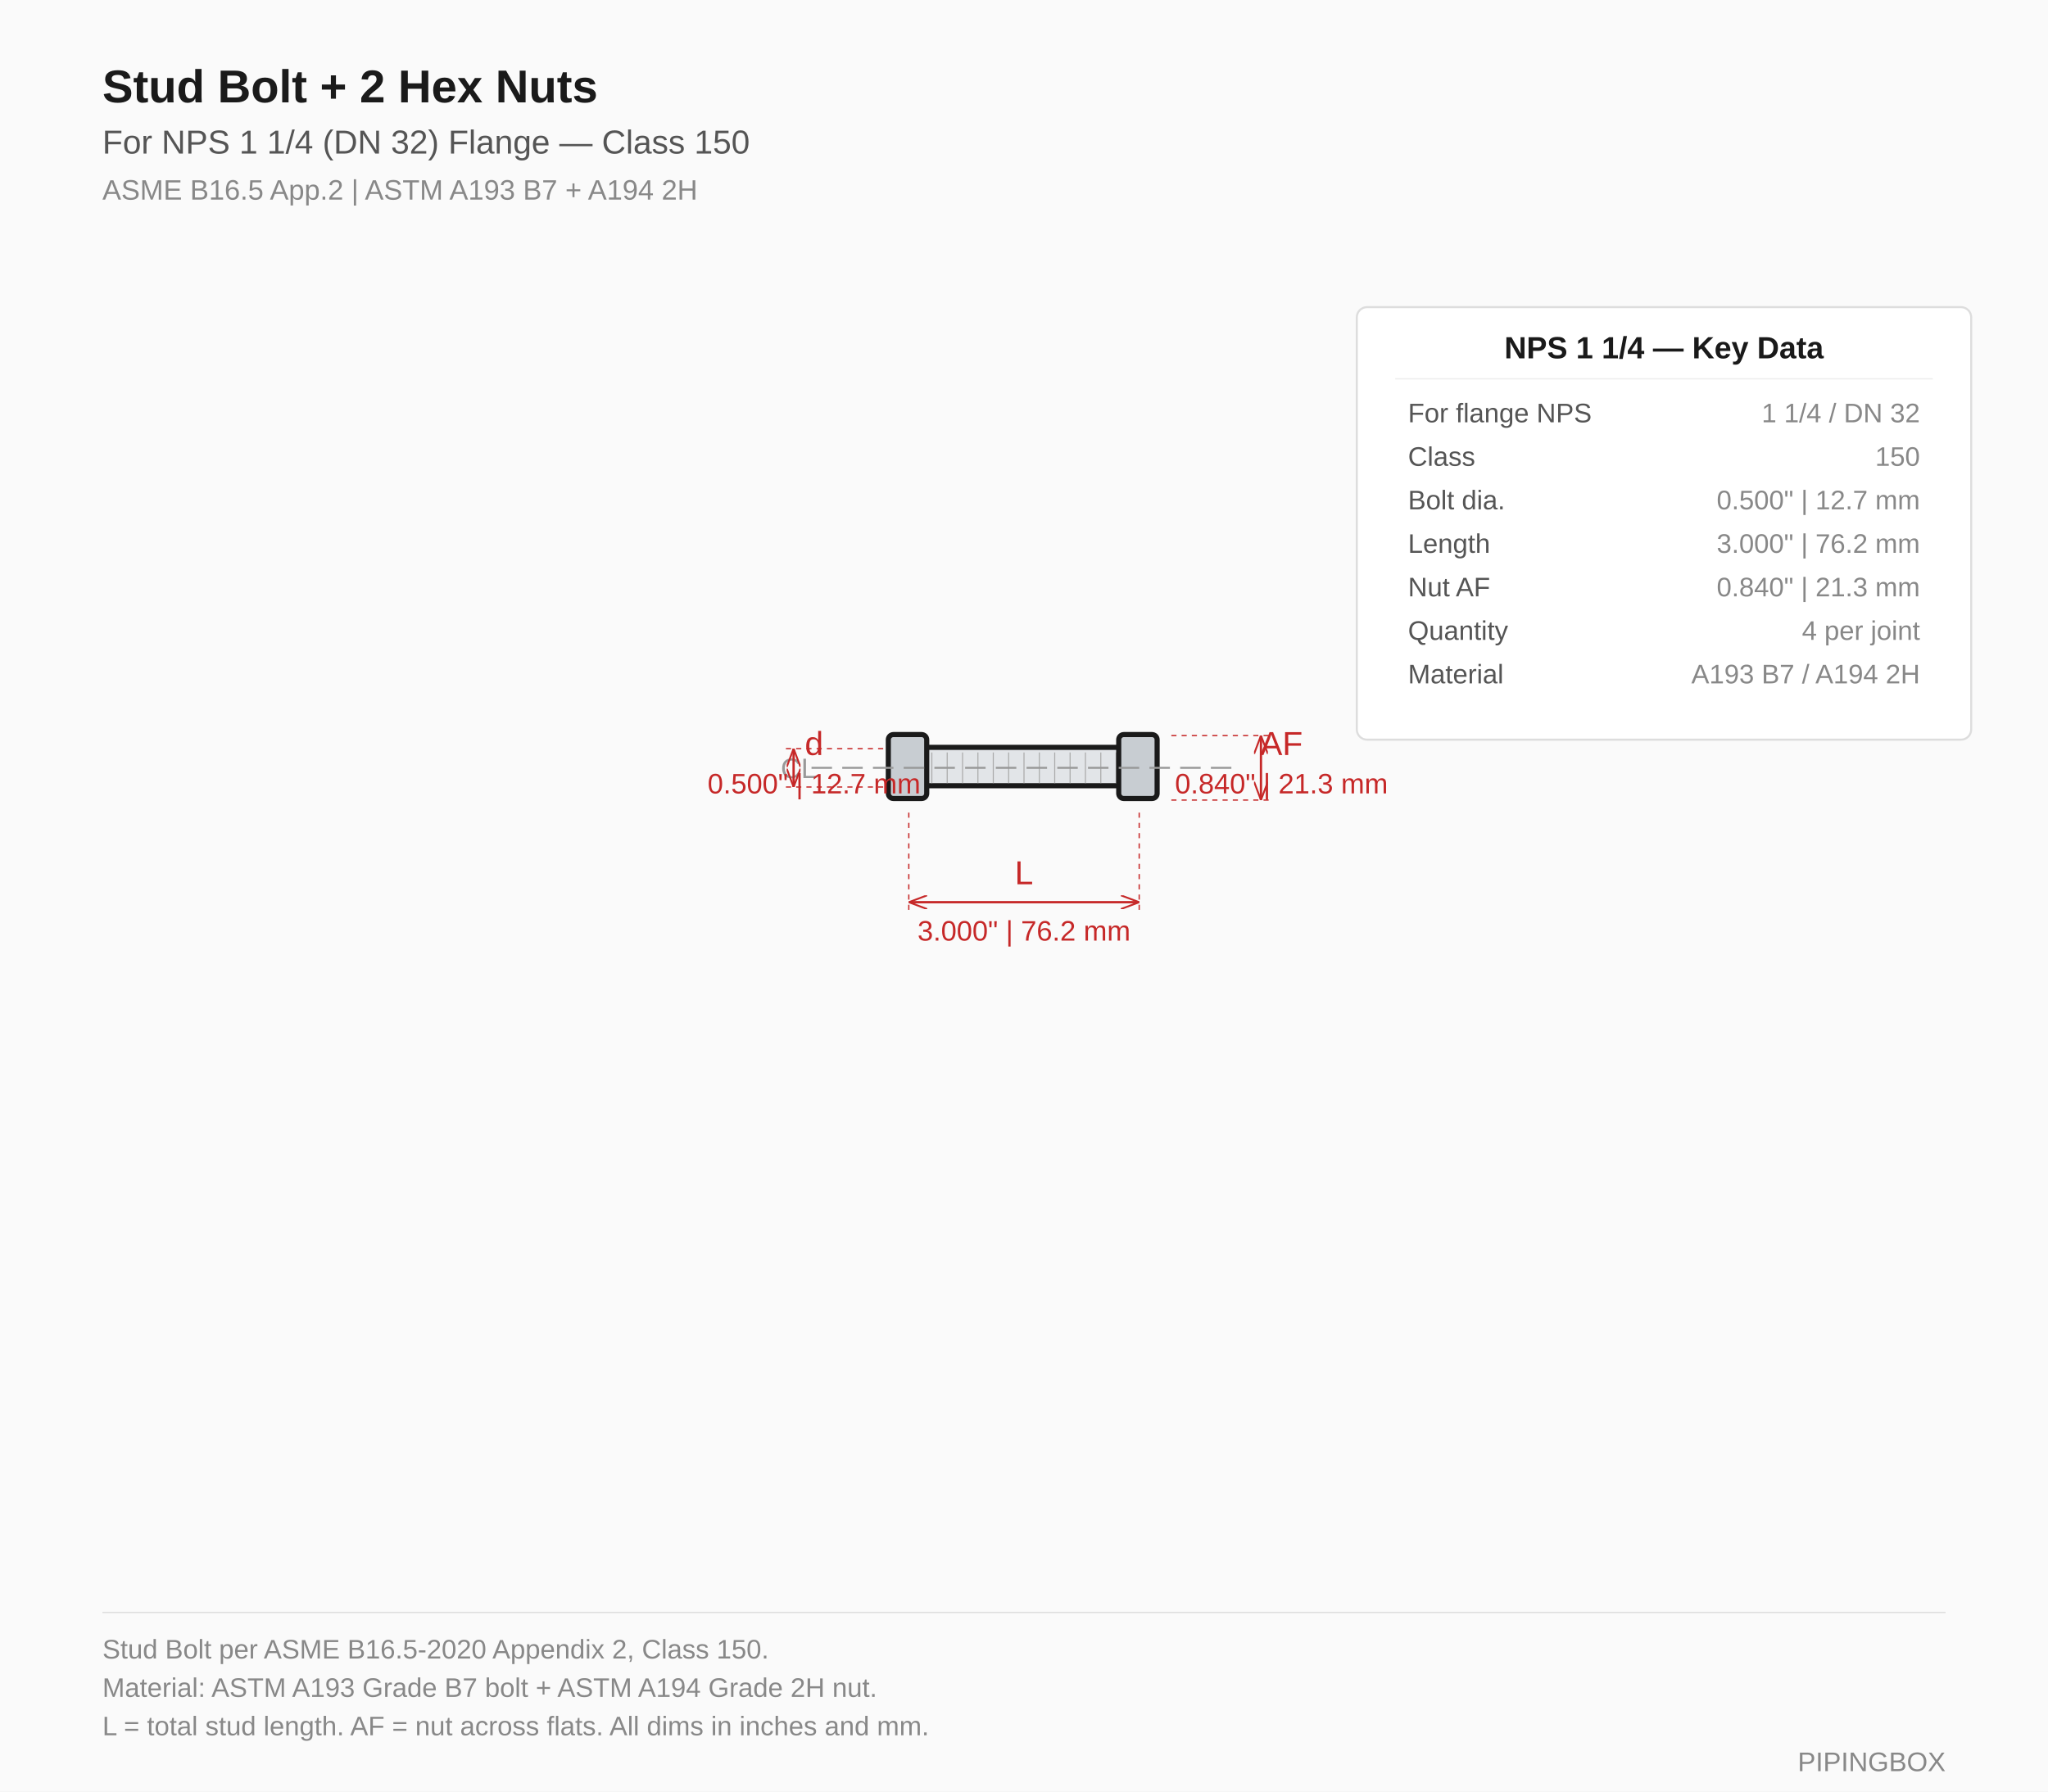
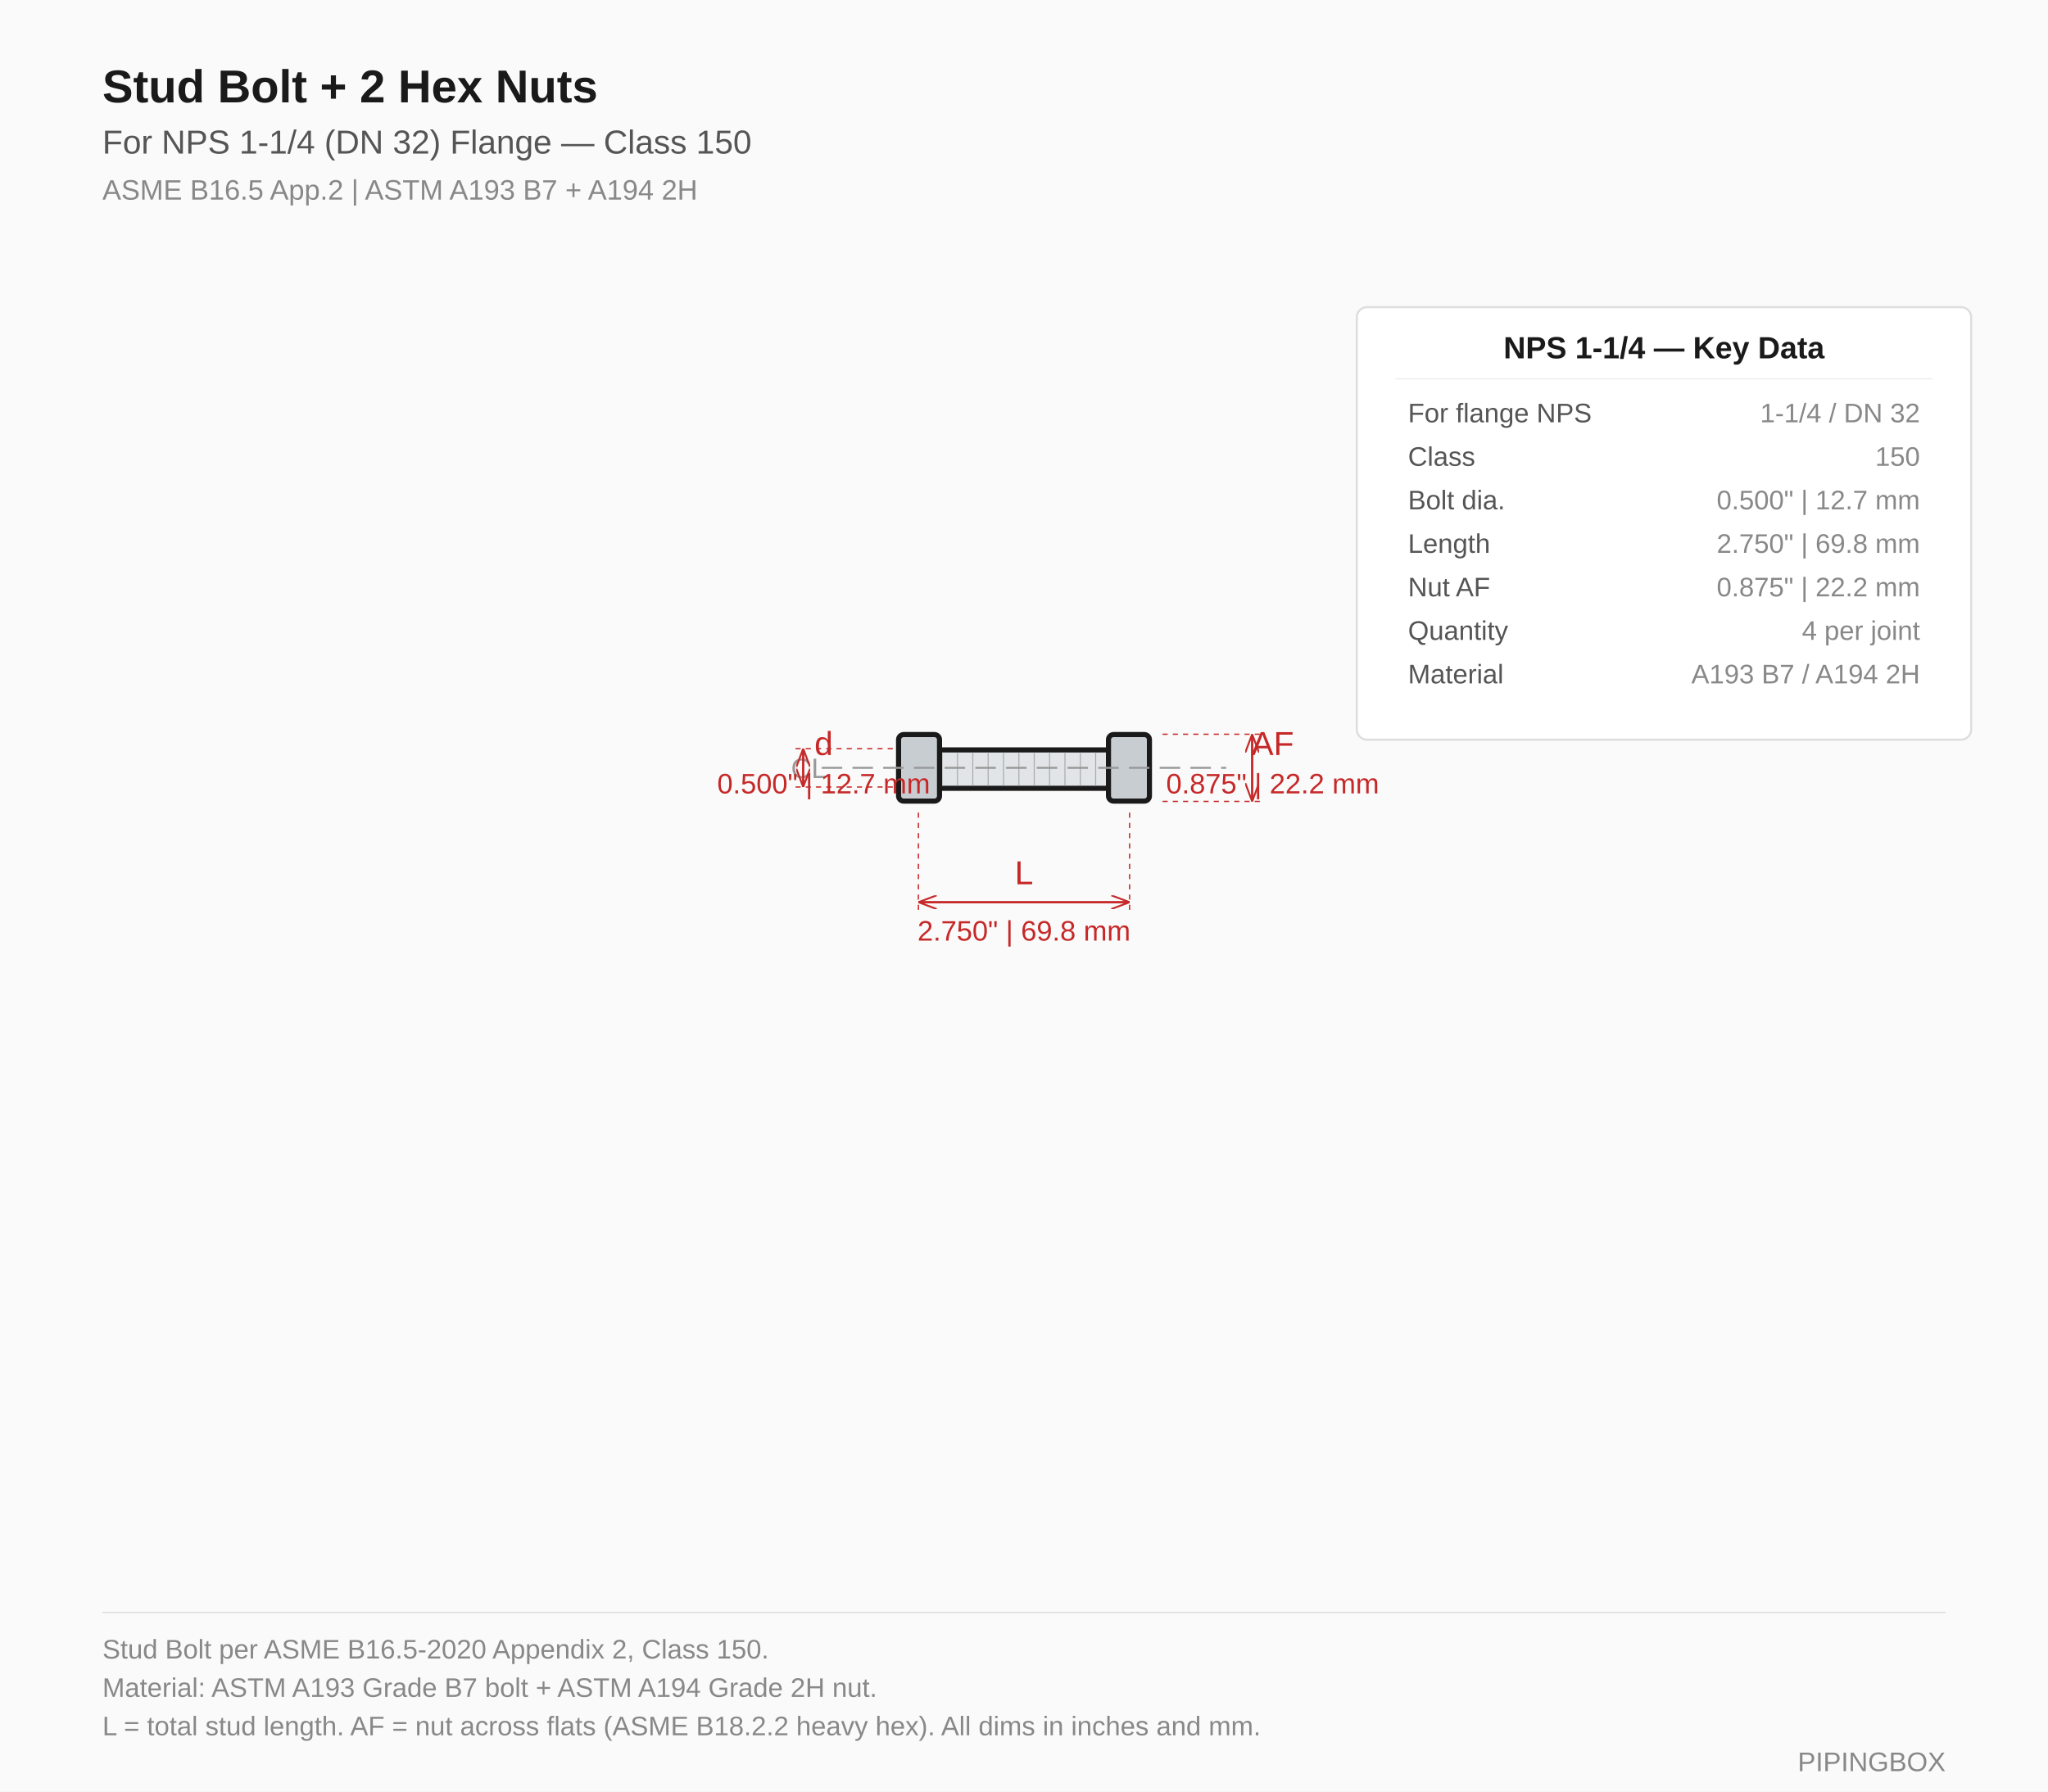
<svg xmlns="http://www.w3.org/2000/svg" viewBox="0 0 800 700" width="800" height="700">
  <defs>
    <style>
    .profile{stroke:#1a1a1a;stroke-width:2;fill:#e2e5e8}
    .bore{stroke:#555;stroke-width:1;fill:none;stroke-dasharray:4 2}
    .centerline{stroke:#999;stroke-width:.8;stroke-dasharray:8 4;fill:none}
    .dim-line{stroke:#c62828;stroke-width:.9;fill:none}
    .dim-text{font-family:'Segoe UI',Arial,sans-serif;font-size:13px;fill:#c62828;text-anchor:middle}
    .dim-sub{font-family:'Segoe UI',Arial,sans-serif;font-size:11px;fill:#c62828;text-anchor:middle}
    .title{font-family:'Segoe UI',Arial,sans-serif;font-size:18px;font-weight:600;fill:#1a1a1a}
    .subtitle{font-family:'Segoe UI',Arial,sans-serif;font-size:13px;fill:#555}
    .std-ref{font-family:'Segoe UI',Arial,sans-serif;font-size:11px;fill:#888}
    .note{font-family:'Segoe UI',Arial,sans-serif;font-size:10.5px;fill:#888}
    .label{font-family:'Segoe UI',Arial,sans-serif;font-size:11px;fill:#999;text-anchor:middle}
    .tbl-hdr{font-family:'Segoe UI',Arial,sans-serif;font-size:12px;fill:#1a1a1a;font-weight:600;text-anchor:middle}
    .tbl-key{font-family:'Segoe UI',Arial,sans-serif;font-size:10.5px;fill:#555;text-anchor:start}
    .tbl-val{font-family:'Segoe UI',Arial,sans-serif;font-size:10.5px;fill:#888;text-anchor:end}
  </style>
    <marker id="as" markerWidth="8" markerHeight="6" refX="0" refY="3" orient="auto">
      <path d="M8,0 L0,3 L8,6" fill="none" stroke="#c62828" stroke-width=".8" />
    </marker>
    <marker id="ae" markerWidth="8" markerHeight="6" refX="8" refY="3" orient="auto">
      <path d="M0,0 L8,3 L0,6" fill="none" stroke="#c62828" stroke-width=".8" />
    </marker>
  </defs>
  <rect width="800" height="700" fill="#fafafa" />
  <text x="40" y="40" class="title">Stud Bolt + 2 Hex Nuts</text>
-   <text x="40" y="60" class="subtitle">For NPS 1 1/4 (DN 32) Flange — Class 150</text>
+   <text x="40" y="60" class="subtitle">For NPS 1-1/4 (DN 32) Flange — Class 150</text>
  <text x="40" y="78" class="std-ref">ASME B16.5 App.2 | ASTM A193 B7 + A194 2H</text>
-   <rect x="355" y="292" width="90" height="15" class="profile" />
-   <line x1="358" y1="294" x2="358" y2="306" stroke="#aaa" stroke-width=".4" />
-   <line x1="364" y1="294" x2="364" y2="306" stroke="#aaa" stroke-width=".4" />
-   <line x1="370" y1="294" x2="370" y2="306" stroke="#aaa" stroke-width=".4" />
-   <line x1="376" y1="294" x2="376" y2="306" stroke="#aaa" stroke-width=".4" />
-   <line x1="382" y1="294" x2="382" y2="306" stroke="#aaa" stroke-width=".4" />
-   <line x1="388" y1="294" x2="388" y2="306" stroke="#aaa" stroke-width=".4" />
-   <line x1="394" y1="294" x2="394" y2="306" stroke="#aaa" stroke-width=".4" />
-   <line x1="400" y1="294" x2="400" y2="306" stroke="#aaa" stroke-width=".4" />
-   <line x1="406" y1="294" x2="406" y2="306" stroke="#aaa" stroke-width=".4" />
-   <line x1="412" y1="294" x2="412" y2="306" stroke="#aaa" stroke-width=".4" />
-   <line x1="418" y1="294" x2="418" y2="306" stroke="#aaa" stroke-width=".4" />
-   <line x1="424" y1="294" x2="424" y2="306" stroke="#aaa" stroke-width=".4" />
-   <line x1="430" y1="294" x2="430" y2="306" stroke="#aaa" stroke-width=".4" />
-   <line x1="436" y1="294" x2="436" y2="306" stroke="#aaa" stroke-width=".4" />
-   <line x1="442" y1="294" x2="442" y2="306" stroke="#aaa" stroke-width=".4" />
-   <rect x="347" y="287" width="15" height="25" rx="2" fill="#c8cdd2" stroke="#1a1a1a" stroke-width="2" />
-   <rect x="437" y="287" width="15" height="25" rx="2" fill="#c8cdd2" stroke="#1a1a1a" stroke-width="2" />
-   <line x1="317" y1="300" x2="483" y2="300" class="centerline" />
-   <text x="312" y="304" class="label" text-anchor="end">CL</text>
-   <line x1="355.0" y1="317.5" x2="355.0" y2="357.5" stroke="#c62828" stroke-width=".5" stroke-dasharray="2 2" />
-   <line x1="445.0" y1="317.5" x2="445.0" y2="357.5" stroke="#c62828" stroke-width=".5" stroke-dasharray="2 2" />
-   <line x1="355.0" y1="352.5" x2="445.0" y2="352.5" class="dim-line" marker-start="url(#as)" marker-end="url(#ae)" />
+   <rect x="359" y="293" width="83" height="15" class="profile" />
+   <line x1="362" y1="294" x2="362" y2="307" stroke="#aaa" stroke-width=".4" />
+   <line x1="368" y1="294" x2="368" y2="307" stroke="#aaa" stroke-width=".4" />
+   <line x1="374" y1="294" x2="374" y2="307" stroke="#aaa" stroke-width=".4" />
+   <line x1="380" y1="294" x2="380" y2="307" stroke="#aaa" stroke-width=".4" />
+   <line x1="386" y1="294" x2="386" y2="307" stroke="#aaa" stroke-width=".4" />
+   <line x1="392" y1="294" x2="392" y2="307" stroke="#aaa" stroke-width=".4" />
+   <line x1="398" y1="294" x2="398" y2="307" stroke="#aaa" stroke-width=".4" />
+   <line x1="404" y1="294" x2="404" y2="307" stroke="#aaa" stroke-width=".4" />
+   <line x1="410" y1="294" x2="410" y2="307" stroke="#aaa" stroke-width=".4" />
+   <line x1="416" y1="294" x2="416" y2="307" stroke="#aaa" stroke-width=".4" />
+   <line x1="422" y1="294" x2="422" y2="307" stroke="#aaa" stroke-width=".4" />
+   <line x1="428" y1="294" x2="428" y2="307" stroke="#aaa" stroke-width=".4" />
+   <line x1="434" y1="294" x2="434" y2="307" stroke="#aaa" stroke-width=".4" />
+   <rect x="351" y="287" width="16" height="26" rx="2" fill="#c8cdd2" stroke="#1a1a1a" stroke-width="2" />
+   <rect x="433" y="287" width="16" height="26" rx="2" fill="#c8cdd2" stroke="#1a1a1a" stroke-width="2" />
+   <line x1="321" y1="300" x2="479" y2="300" class="centerline" />
+   <text x="316" y="304" class="label" text-anchor="end">CL</text>
+   <line x1="358.75" y1="317.5" x2="358.75" y2="357.5" stroke="#c62828" stroke-width=".5" stroke-dasharray="2 2" />
+   <line x1="441.25" y1="317.5" x2="441.25" y2="357.5" stroke="#c62828" stroke-width=".5" stroke-dasharray="2 2" />
+   <line x1="358.75" y1="352.5" x2="441.25" y2="352.5" class="dim-line" marker-start="url(#as)" marker-end="url(#ae)" />
  <text x="400" y="345.5" class="dim-text">L</text>
-   <text x="400" y="367.5" class="dim-sub">3.000" | 76.2 mm</text>
-   <line x1="345.0" y1="292.5" x2="305.0" y2="292.5" stroke="#c62828" stroke-width=".5" stroke-dasharray="2 2" />
-   <line x1="345.0" y1="307.5" x2="305.0" y2="307.5" stroke="#c62828" stroke-width=".5" stroke-dasharray="2 2" />
-   <line x1="310.0" y1="292.5" x2="310.0" y2="307.5" class="dim-line" marker-start="url(#as)" marker-end="url(#ae)" />
-   <text x="318.0" y="295.0" class="dim-text" text-anchor="start">d</text>
-   <text x="318.0" y="310.0" class="dim-sub" text-anchor="start">0.500" | 12.7 mm</text>
-   <line x1="457.56" y1="287.4" x2="497.56" y2="287.4" stroke="#c62828" stroke-width=".5" stroke-dasharray="2 2" />
-   <line x1="457.56" y1="312.6" x2="497.56" y2="312.6" stroke="#c62828" stroke-width=".5" stroke-dasharray="2 2" />
-   <line x1="492.56" y1="287.4" x2="492.56" y2="312.6" class="dim-line" marker-start="url(#as)" marker-end="url(#ae)" />
-   <text x="500.56" y="295.0" class="dim-text" text-anchor="start">AF</text>
-   <text x="500.56" y="310.0" class="dim-sub" text-anchor="start">0.840" | 21.3 mm</text>
+   <text x="400" y="367.5" class="dim-sub">2.750" | 69.8 mm</text>
+   <line x1="348.75" y1="292.5" x2="308.75" y2="292.5" stroke="#c62828" stroke-width=".5" stroke-dasharray="2 2" />
+   <line x1="348.75" y1="307.5" x2="308.75" y2="307.5" stroke="#c62828" stroke-width=".5" stroke-dasharray="2 2" />
+   <line x1="313.75" y1="292.5" x2="313.75" y2="307.5" class="dim-line" marker-start="url(#as)" marker-end="url(#ae)" />
+   <text x="321.75" y="295" class="dim-text" text-anchor="start">d</text>
+   <text x="321.75" y="310" class="dim-sub" text-anchor="start">0.500" | 12.7 mm</text>
+   <line x1="454.125" y1="286.875" x2="494.125" y2="286.875" stroke="#c62828" stroke-width=".5" stroke-dasharray="2 2" />
+   <line x1="454.125" y1="313.125" x2="494.125" y2="313.125" stroke="#c62828" stroke-width=".5" stroke-dasharray="2 2" />
+   <line x1="489.125" y1="286.875" x2="489.125" y2="313.125" class="dim-line" marker-start="url(#as)" marker-end="url(#ae)" />
+   <text x="497.125" y="295" class="dim-text" text-anchor="start">AF</text>
+   <text x="497.125" y="310" class="dim-sub" text-anchor="start">0.875" | 22.2 mm</text>
  <rect x="530" y="120" width="240" height="169" rx="4" fill="white" stroke="#ddd" stroke-width=".8" />
-   <text x="650" y="140" class="tbl-hdr">NPS 1 1/4 — Key Data</text>
+   <text x="650" y="140" class="tbl-hdr">NPS 1-1/4 — Key Data</text>
  <line x1="545" y1="148" x2="755" y2="148" stroke="#eee" stroke-width=".5" />
  <text x="550" y="165" class="tbl-key">For flange NPS</text>
-   <text x="750" y="165" class="tbl-val">1 1/4 / DN 32</text>
+   <text x="750" y="165" class="tbl-val">1-1/4 / DN 32</text>
  <text x="550" y="182" class="tbl-key">Class</text>
  <text x="750" y="182" class="tbl-val">150</text>
  <text x="550" y="199" class="tbl-key">Bolt dia.</text>
  <text x="750" y="199" class="tbl-val">0.500" | 12.7 mm</text>
  <text x="550" y="216" class="tbl-key">Length</text>
-   <text x="750" y="216" class="tbl-val">3.000" | 76.2 mm</text>
+   <text x="750" y="216" class="tbl-val">2.750" | 69.8 mm</text>
  <text x="550" y="233" class="tbl-key">Nut AF</text>
-   <text x="750" y="233" class="tbl-val">0.840" | 21.3 mm</text>
+   <text x="750" y="233" class="tbl-val">0.875" | 22.2 mm</text>
  <text x="550" y="250" class="tbl-key">Quantity</text>
  <text x="750" y="250" class="tbl-val">4 per joint</text>
  <text x="550" y="267" class="tbl-key">Material</text>
  <text x="750" y="267" class="tbl-val">A193 B7 / A194 2H</text>
  <line x1="40" y1="630" x2="760" y2="630" stroke="#ddd" stroke-width=".5" />
  <text x="40" y="648" class="note">Stud Bolt per ASME B16.5-2020 Appendix 2, Class 150.</text>
  <text x="40" y="663" class="note">Material: ASTM A193 Grade B7 bolt + ASTM A194 Grade 2H nut.</text>
-   <text x="40" y="678" class="note">L = total stud length. AF = nut across flats. All dims in inches and mm.</text>
+   <text x="40" y="678" class="note">L = total stud length. AF = nut across flats (ASME B18.2.2 heavy hex). All dims in inches and mm.</text>
  <text x="760" y="692" class="note" text-anchor="end" fill="#ccc">PIPINGBOX</text>
</svg>
